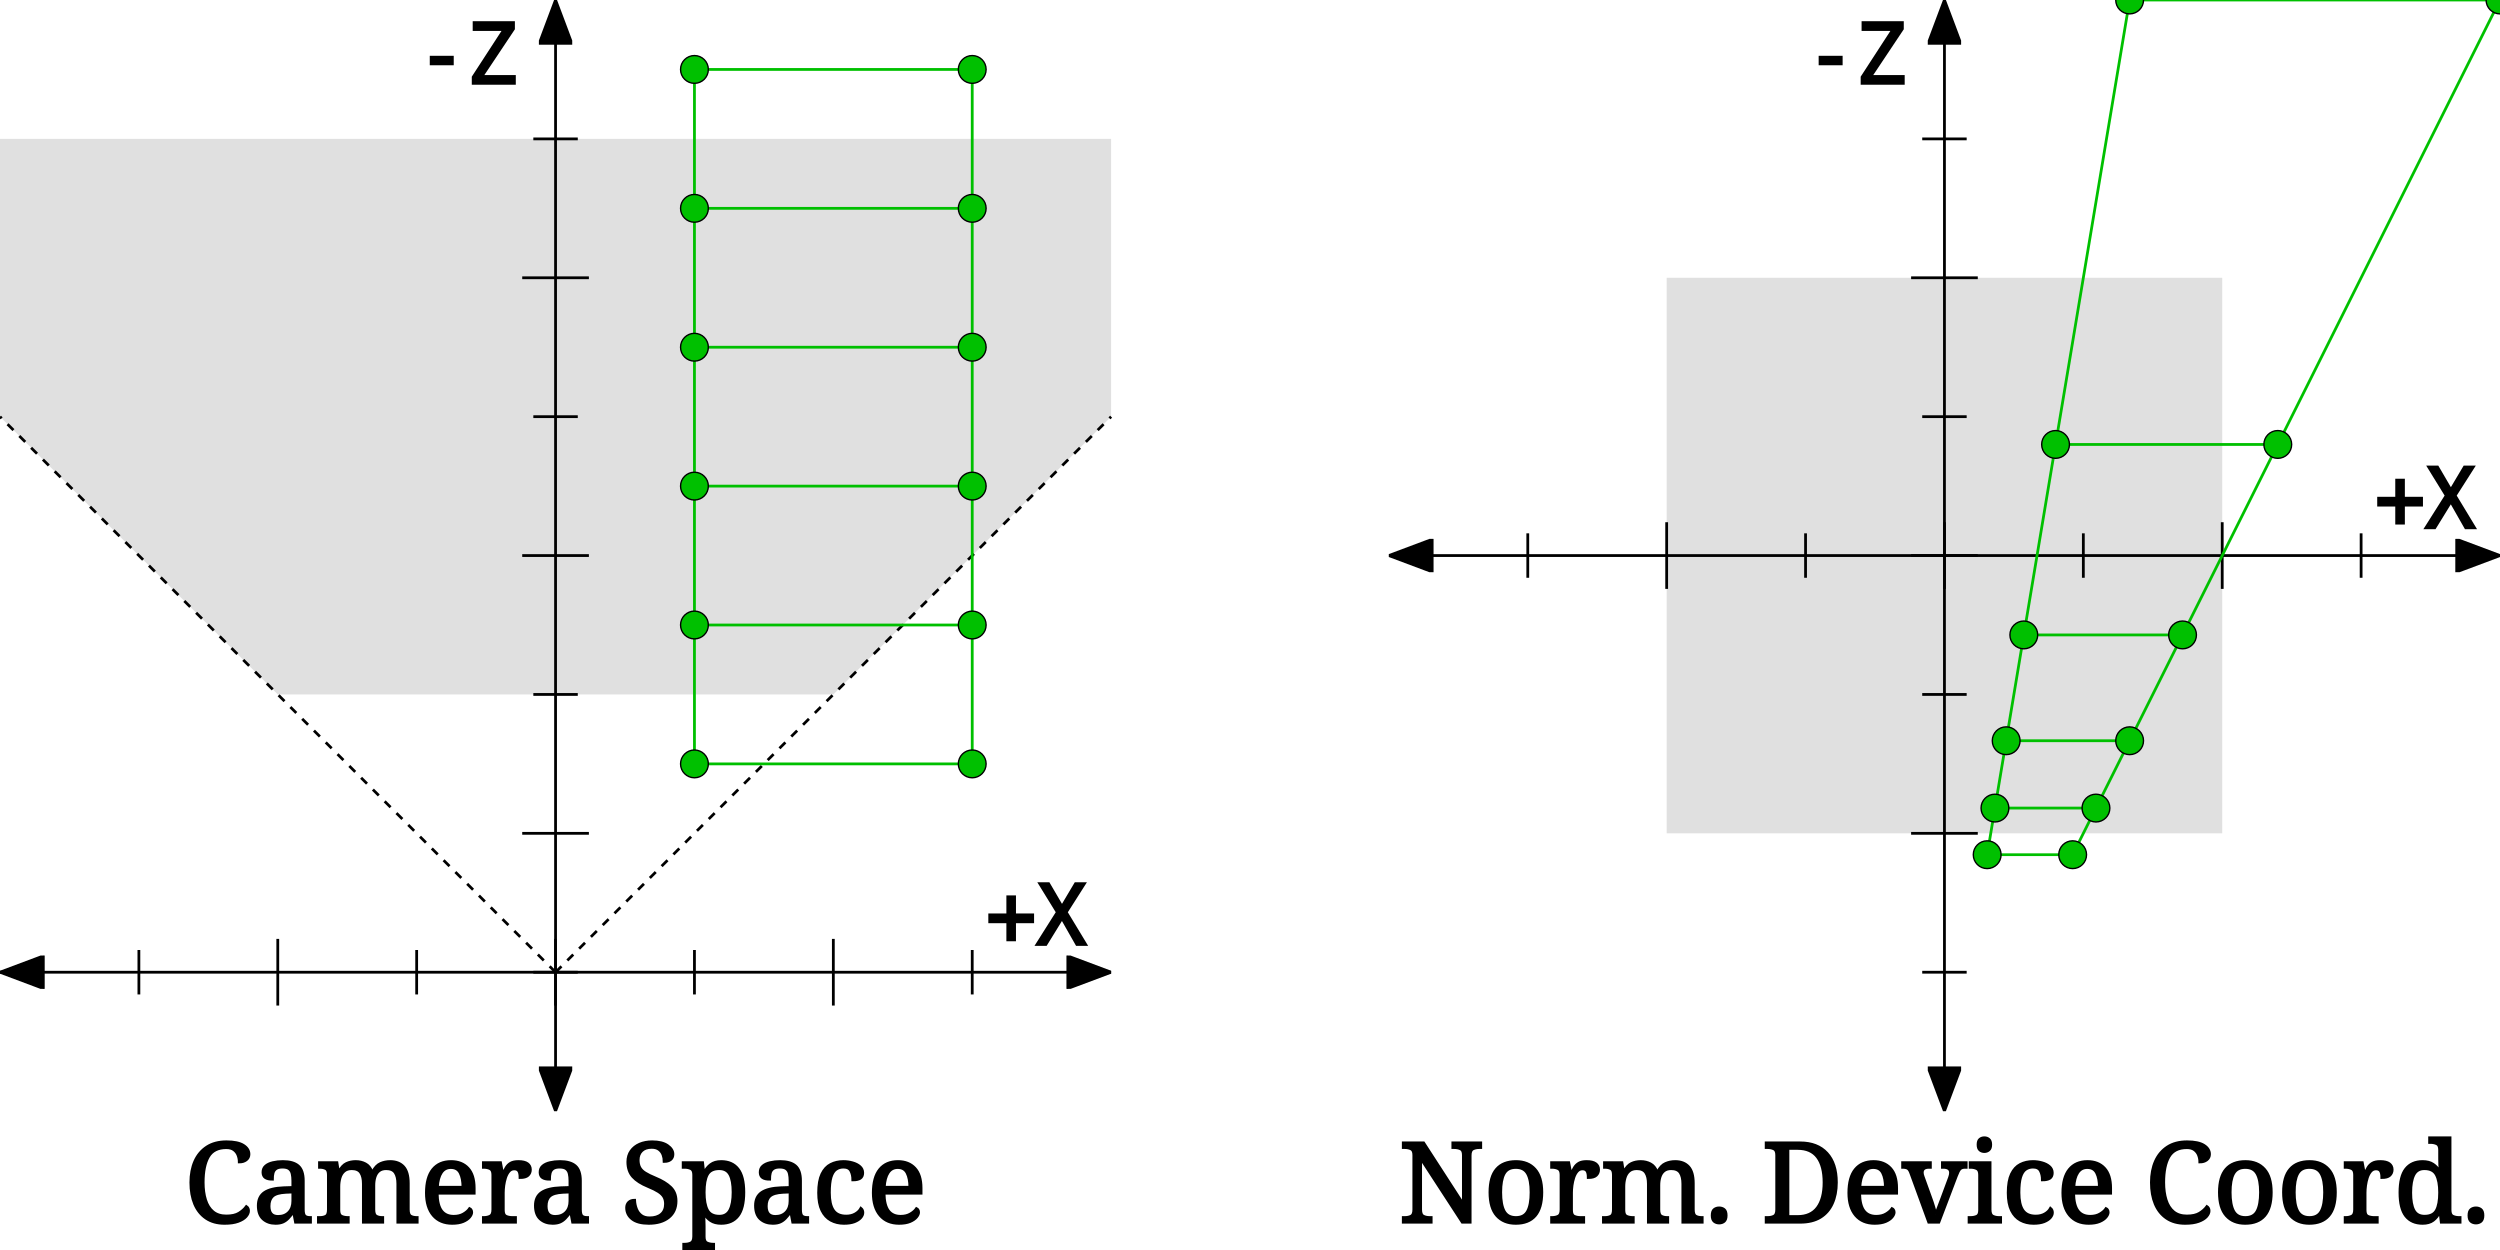
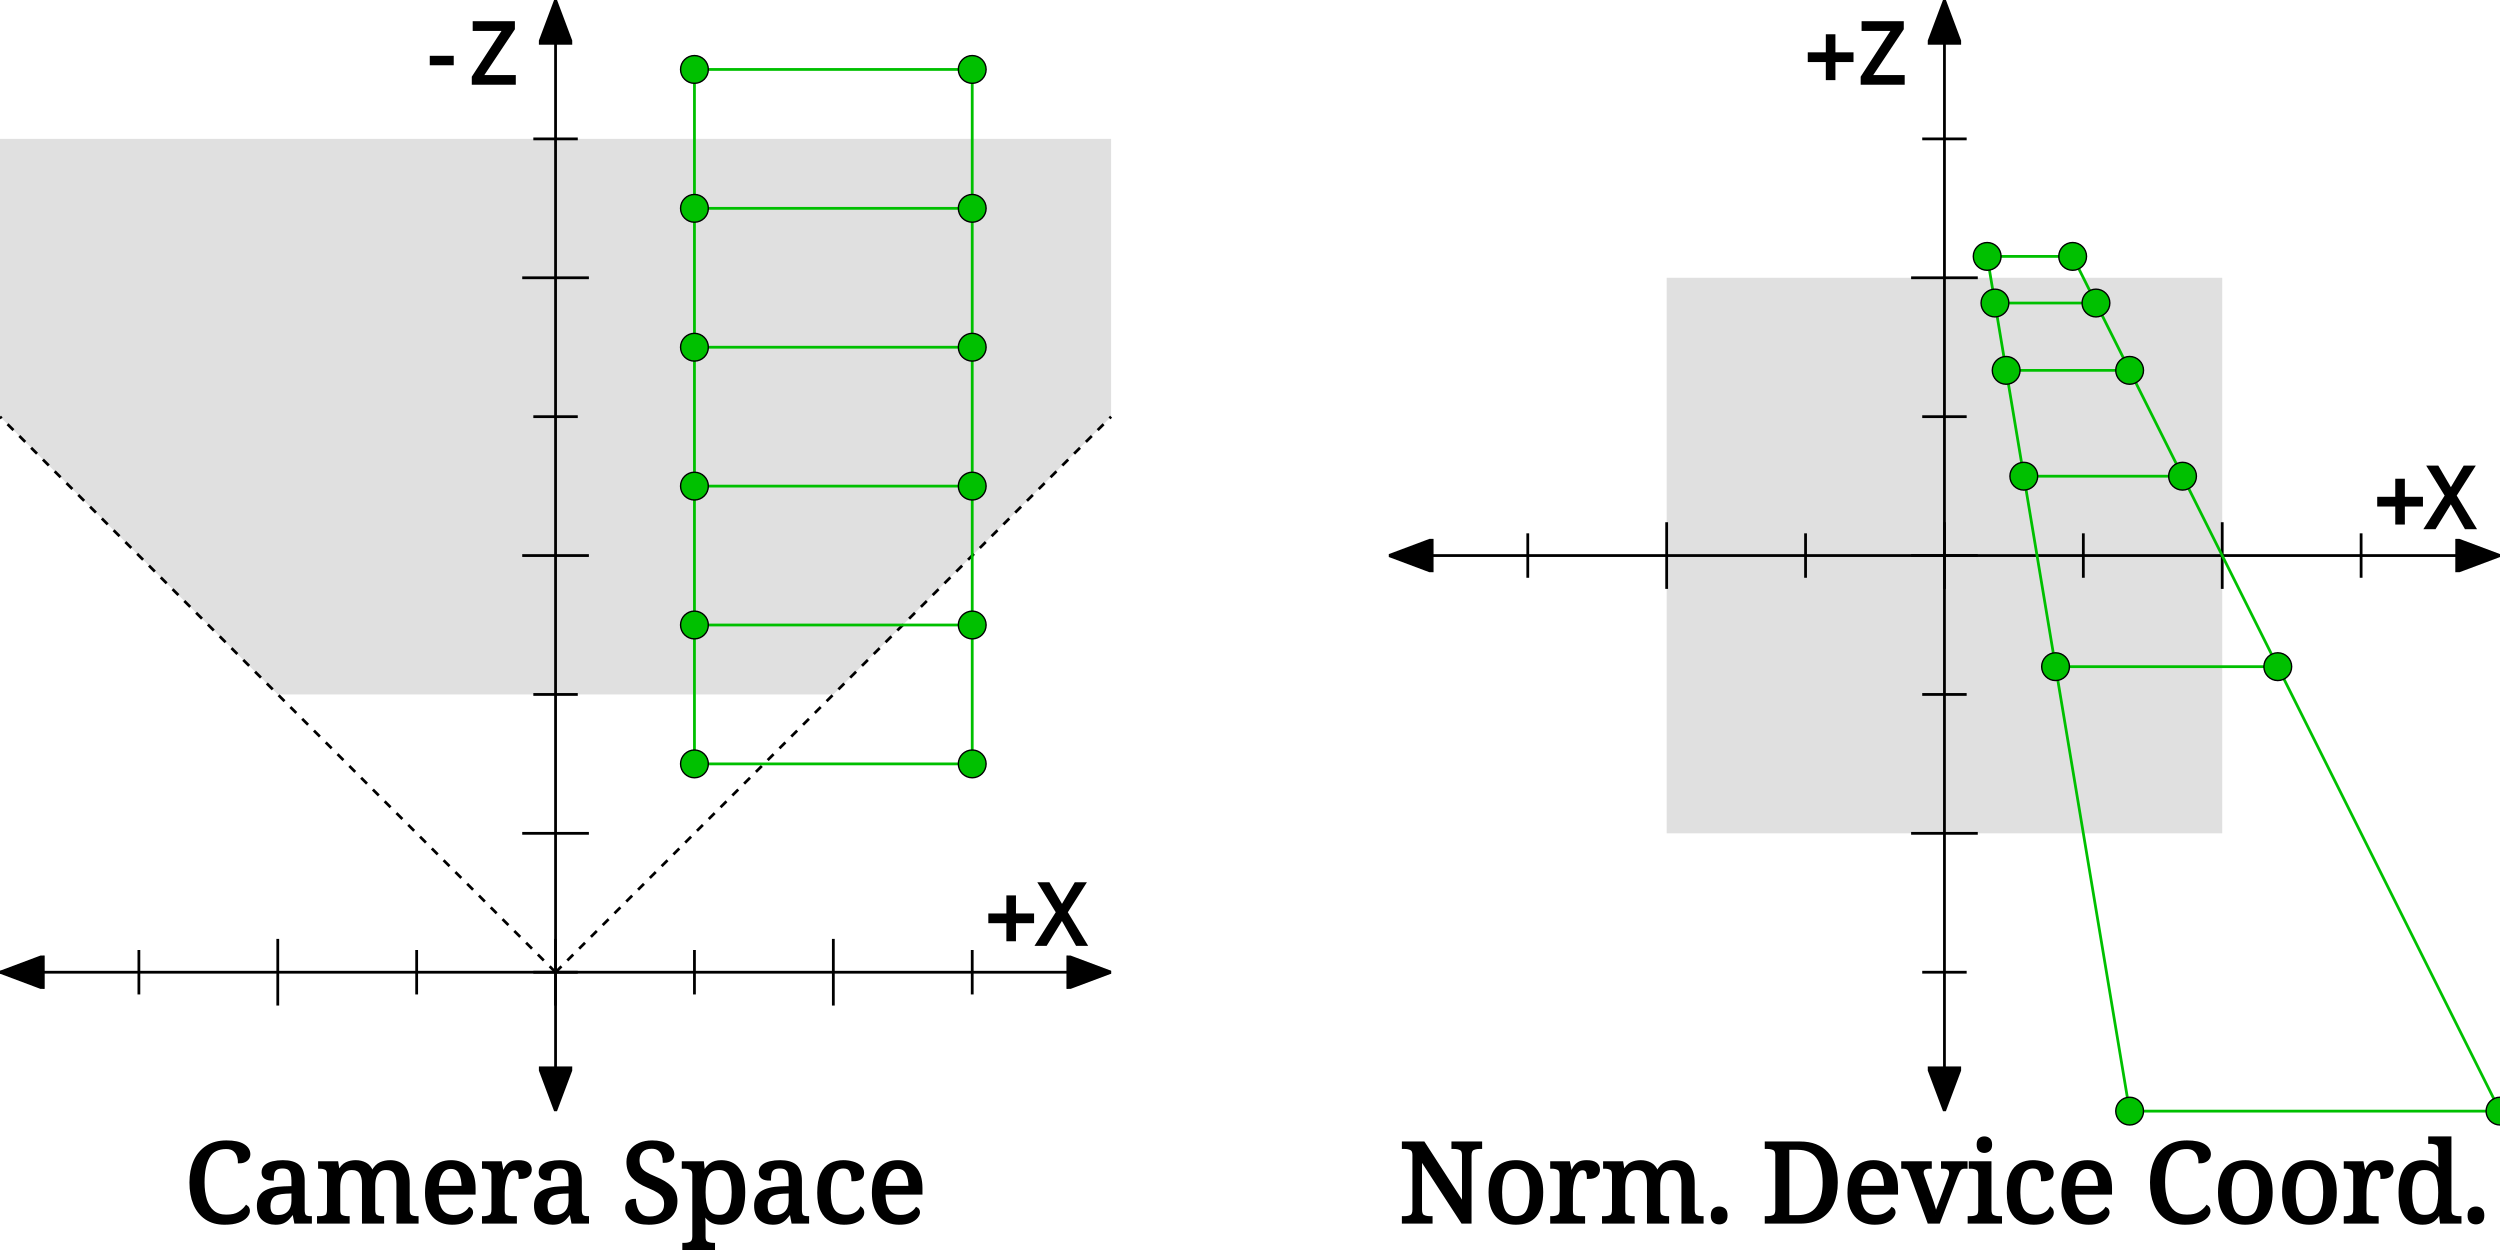
<svg xmlns="http://www.w3.org/2000/svg" version="1.1" height="450px" width="900px">
-   <style type="text/css">.fill_black
+   <style type="text/css">.wide_black
{
- 	fill: black;
+ 	stroke-width: 3px;
+ 	stroke: black;
+ }
+ 
+ .arrow_ended
+ {
+ 	marker-end: url(#arrow);
}

.axis_label
{
	font-size: 30px;
	stroke: black;
	font-family: monospace;
+ }
+ 
+ .fill_frustum
+ {
+ 	fill: #E0E0E0;
+ }
+ 
+ .pointed
+ {
+ 	marker: url(#point);
+ }
+ 
+ .fill_black
+ {
+ 	fill: black;
+ }
+ 
+ .image_label
+ {
+ 	font-size: 40px;
+ 	stroke: black;
+ 	text-anchor: middle;
+ 	font-family: serif;
}

.object_lines
{
	stroke: #00C000;
	stroke-width: 1px;
	fill: none;
}

.double_arrowheaded
{
	marker-end: url(#arrow);
	marker-start: url(#arrow);
}

- .arrow_ended
+ .text
{
- 	marker-end: url(#arrow);
+ 	font-size: 30px;
+ 	font-family: monospace;
}

.fill_none
{
	fill: none;
- }
- 
- .pointed
- {
- 	marker: url(#point);
- }
- 
- .stroke_none
- {
- 	stroke: none;
- }
- 
- .image_label
- {
- 	font-size: 40px;
- 	stroke: black;
- 	text-anchor: middle;
- 	font-family: serif;
}

.arrows
{
	marker-end: url(#arrow);
	marker-mid: url(#arrow);
}

- .wide_black
+ .stroke_none
{
- 	stroke-width: 3px;
- 	stroke: black;
- }
- 
- .text
- {
- 	font-size: 30px;
- 	font-family: monospace;
- }
- 
- .fill_frustum
- {
- 	fill: #E0E0E0;
+ 	stroke: none;
}

.black
{
	stroke-width: 1px;
	stroke: black;
}

.object_circles
{
	stroke: black;
	stroke-width: 0.5px;
	fill: #00C000;
}

.radial_eye
{
	stroke-dasharray: 3,3;
	stroke: black;
}</style>
  <defs>
    <marker markerWidth="10" markerHeight="10" refX="5" refY="5" markerUnits="userSpaceOnUse" orient="auto" id="point">
      <circle r="5" cy="5" cx="5" class="fill_black black" />
    </marker>
    <marker markerWidth="16" markerHeight="12" refX="16" refY="6" markerUnits="userSpaceOnUse" orient="auto" id="arrow">
      <path d="M 16 6 L 0 0 L 0 12 Z" class="fill_black black" />
    </marker>
  </defs>
  <path d="M 100 250 L 300 250 L 400 150 L 400 50 L 0 50 L 0 150 Z" class="stroke_none fill_frustum" />
  <rect y="100" x="600" height="200" width="200" class="stroke_none fill_frustum" />
  <line x2="400" y2="150" y1="350" x1="200" class="radial_eye" />
  <line x2="0" y2="150" y1="350" x1="200" class="radial_eye" />
  <line x2="200" y2="0" y1="350" x1="200" class="black arrow_ended" />
  <line x2="200" y2="400" y1="350" x1="200" class="black arrow_ended" />
  <line x2="0" y2="350" y1="350" x1="200" class="black arrow_ended" />
  <line x2="400" y2="350" y1="350" x1="200" class="black arrow_ended" />
  <line x2="192" y2="50" y1="50" x1="208" class="black" />
  <line x2="188" y2="100" y1="100" x1="212" class="black" />
  <line x2="192" y2="150" y1="150" x1="208" class="black" />
  <line x2="188" y2="200" y1="200" x1="212" class="black" />
  <line x2="192" y2="250" y1="250" x1="208" class="black" />
  <line x2="188" y2="300" y1="300" x1="212" class="black" />
  <line x2="192" y2="350" y1="350" x1="208" class="black" />
  <line x2="50" y2="342" y1="358" x1="50" class="black" />
  <line x2="100" y2="338" y1="362" x1="100" class="black" />
  <line x2="150" y2="342" y1="358" x1="150" class="black" />
  <line x2="200" y2="338" y1="362" x1="200" class="black" />
  <line x2="250" y2="342" y1="358" x1="250" class="black" />
  <line x2="300" y2="338" y1="362" x1="300" class="black" />
  <line x2="350" y2="342" y1="358" x1="350" class="black" />
+   <line x2="700" y2="400" y1="200" x1="700" class="black arrow_ended" />
  <line x2="700" y2="0" y1="200" x1="700" class="black arrow_ended" />
-   <line x2="700" y2="400" y1="200" x1="700" class="black arrow_ended" />
  <line x2="500" y2="200" y1="200" x1="700" class="black arrow_ended" />
  <line x2="900" y2="200" y1="200" x1="700" class="black arrow_ended" />
+   <line x2="692" y2="350" y1="350" x1="708" class="black" />
+   <line x2="688" y2="300" y1="300" x1="712" class="black" />
+   <line x2="692" y2="250" y1="250" x1="708" class="black" />
+   <line x2="688" y2="200" y1="200" x1="712" class="black" />
+   <line x2="692" y2="150" y1="150" x1="708" class="black" />
+   <line x2="688" y2="100" y1="100" x1="712" class="black" />
  <line x2="692" y2="50" y1="50" x1="708" class="black" />
-   <line x2="688" y2="100" y1="100" x1="712" class="black" />
-   <line x2="692" y2="150" y1="150" x1="708" class="black" />
-   <line x2="688" y2="200" y1="200" x1="712" class="black" />
-   <line x2="692" y2="250" y1="250" x1="708" class="black" />
-   <line x2="688" y2="300" y1="300" x1="712" class="black" />
-   <line x2="692" y2="350" y1="350" x1="708" class="black" />
-   <line x2="550" y2="192" y1="208" x1="550" class="black" />
-   <line x2="600" y2="188" y1="212" x1="600" class="black" />
-   <line x2="650" y2="192" y1="208" x1="650" class="black" />
-   <line x2="700" y2="188" y1="212" x1="700" class="black" />
-   <line x2="750" y2="192" y1="208" x1="750" class="black" />
-   <line x2="800" y2="188" y1="212" x1="800" class="black" />
-   <line x2="850" y2="192" y1="208" x1="850" class="black" />
+   <line x2="550" y2="208" y1="192" x1="550" class="black" />
+   <line x2="600" y2="212" y1="188" x1="600" class="black" />
+   <line x2="650" y2="208" y1="192" x1="650" class="black" />
+   <line x2="700" y2="212" y1="188" x1="700" class="black" />
+   <line x2="750" y2="208" y1="192" x1="750" class="black" />
+   <line x2="800" y2="212" y1="188" x1="800" class="black" />
+   <line x2="850" y2="208" y1="192" x1="850" class="black" />
  <path d="M 350 225 L 350 275 L 250 275 L 250 225 M 350 175 L 350 225 L 250 225 L 250 175 M 350 125 L 350 175 L 250 175 L 250 125 M 350 75 L 350 125 L 250 125 L 250 75 M 350 25 L 350 75 L 250 75 L 250 25 Z" class="object_lines" />
-   <path d="M 820 160 L 900 0 L 766.667 0 L 740 160 M 785.714 228.571 L 820 160 L 740 160 L 728.571 228.571 M 766.667 266.667 L 785.714 228.571 L 728.571 228.571 L 722.222 266.667 M 754.545 290.909 L 766.667 266.667 L 722.222 266.667 L 718.182 290.909 M 746.154 307.692 L 754.545 290.909 L 718.182 290.909 L 715.385 307.692 Z" class="object_lines" />
+   <path d="M 820 240 L 900 400 L 766.667 400 L 740 240 M 785.714 171.429 L 820 240 L 740 240 L 728.571 171.429 M 766.667 133.333 L 785.714 171.429 L 728.571 171.429 L 722.222 133.333 M 754.545 109.091 L 766.667 133.333 L 722.222 133.333 L 718.182 109.091 M 746.154 92.308 L 754.545 109.091 L 718.182 109.091 L 715.385 92.308 Z" class="object_lines" />
  <circle r="5" cy="275" cx="350" class="object_circles" />
-   <circle r="5" cy="0" cx="900" class="object_circles" />
+   <circle r="5" cy="400" cx="900" class="object_circles" />
  <circle r="5" cy="275" cx="250" class="object_circles" />
-   <circle r="5" cy="0" cx="766.667" class="object_circles" />
+   <circle r="5" cy="400" cx="766.667" class="object_circles" />
  <circle r="5" cy="225" cx="350" class="object_circles" />
-   <circle r="5" cy="160" cx="820" class="object_circles" />
+   <circle r="5" cy="240" cx="820" class="object_circles" />
  <circle r="5" cy="225" cx="250" class="object_circles" />
-   <circle r="5" cy="160" cx="740" class="object_circles" />
+   <circle r="5" cy="240" cx="740" class="object_circles" />
  <circle r="5" cy="175" cx="350" class="object_circles" />
-   <circle r="5" cy="228.571" cx="785.714" class="object_circles" />
+   <circle r="5" cy="171.429" cx="785.714" class="object_circles" />
  <circle r="5" cy="175" cx="250" class="object_circles" />
-   <circle r="5" cy="228.571" cx="728.571" class="object_circles" />
+   <circle r="5" cy="171.429" cx="728.571" class="object_circles" />
  <circle r="5" cy="125" cx="350" class="object_circles" />
-   <circle r="5" cy="266.667" cx="766.667" class="object_circles" />
+   <circle r="5" cy="133.333" cx="766.667" class="object_circles" />
  <circle r="5" cy="125" cx="250" class="object_circles" />
-   <circle r="5" cy="266.667" cx="722.222" class="object_circles" />
+   <circle r="5" cy="133.333" cx="722.222" class="object_circles" />
  <circle r="5" cy="75" cx="350" class="object_circles" />
-   <circle r="5" cy="290.909" cx="754.545" class="object_circles" />
+   <circle r="5" cy="109.091" cx="754.545" class="object_circles" />
  <circle r="5" cy="75" cx="250" class="object_circles" />
-   <circle r="5" cy="290.909" cx="718.182" class="object_circles" />
+   <circle r="5" cy="109.091" cx="718.182" class="object_circles" />
  <circle r="5" cy="25" cx="350" class="object_circles" />
-   <circle r="5" cy="307.692" cx="746.154" class="object_circles" />
+   <circle r="5" cy="92.308" cx="746.154" class="object_circles" />
  <circle r="5" cy="25" cx="250" class="object_circles" />
-   <circle r="5" cy="307.692" cx="715.385" class="object_circles" />
+   <circle r="5" cy="92.308" cx="715.385" class="object_circles" />
  <text y="340" x="355" class="axis_label">+X</text>
  <text y="30" x="150" class="axis_label">-Z</text>
  <text y="190" x="855" class="axis_label">+X</text>
-   <text y="30" x="650" class="axis_label">-Z</text>
+   <text y="30" x="650" class="axis_label">+Z</text>
  <text y="440" x="200" class="image_label">Camera Space</text>
  <text y="440" x="700" class="image_label">Norm. Device Coord.</text>
</svg>
